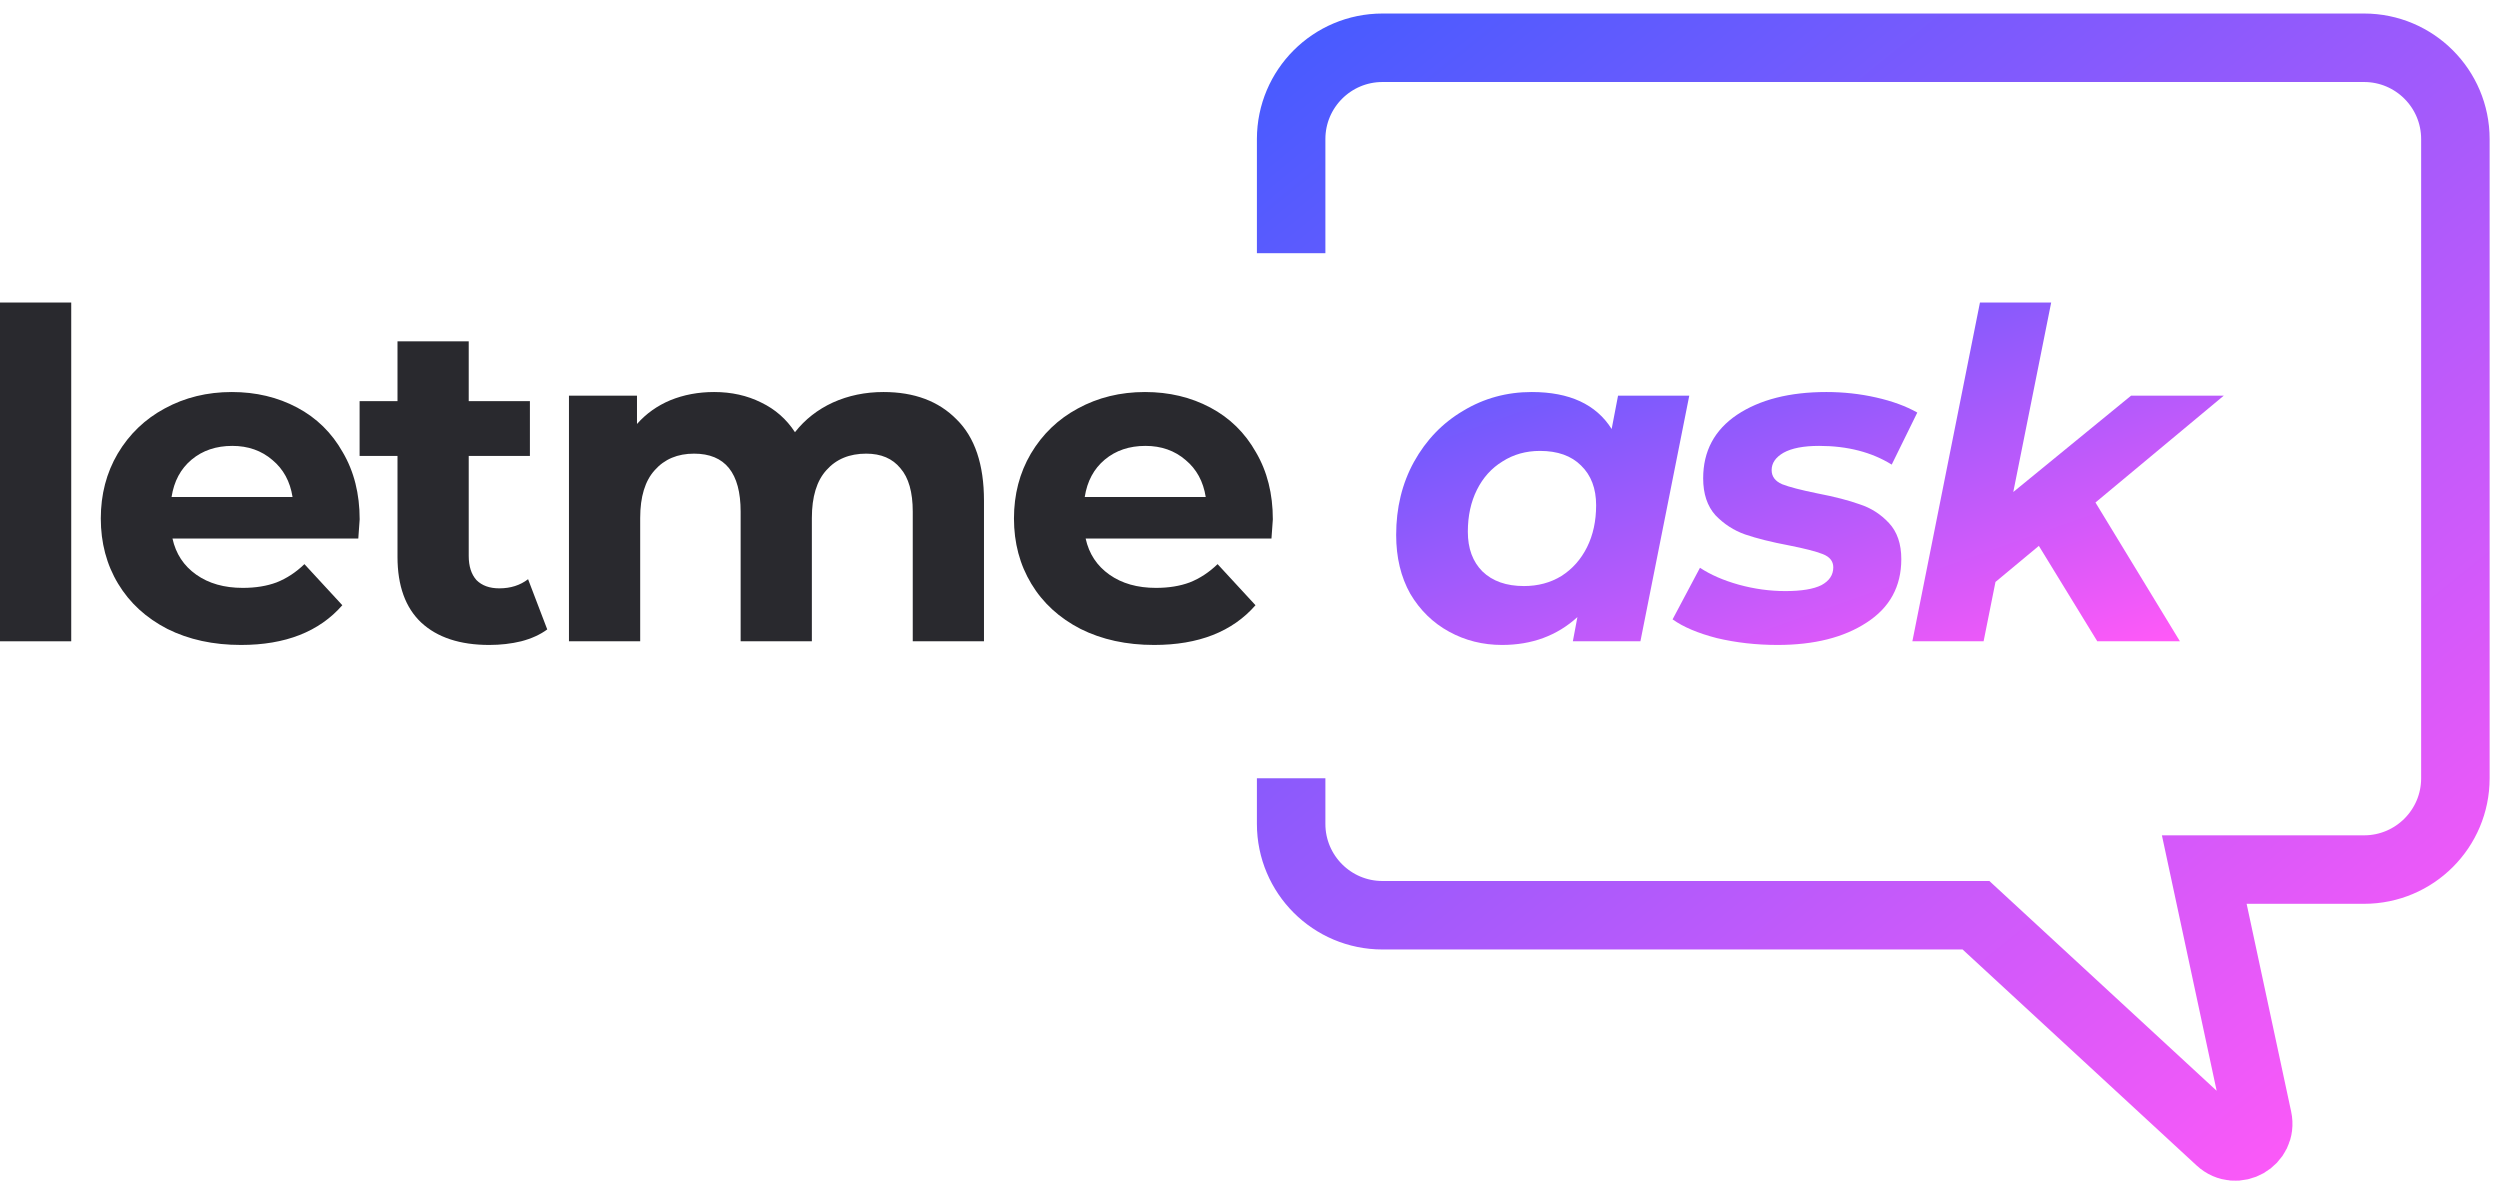
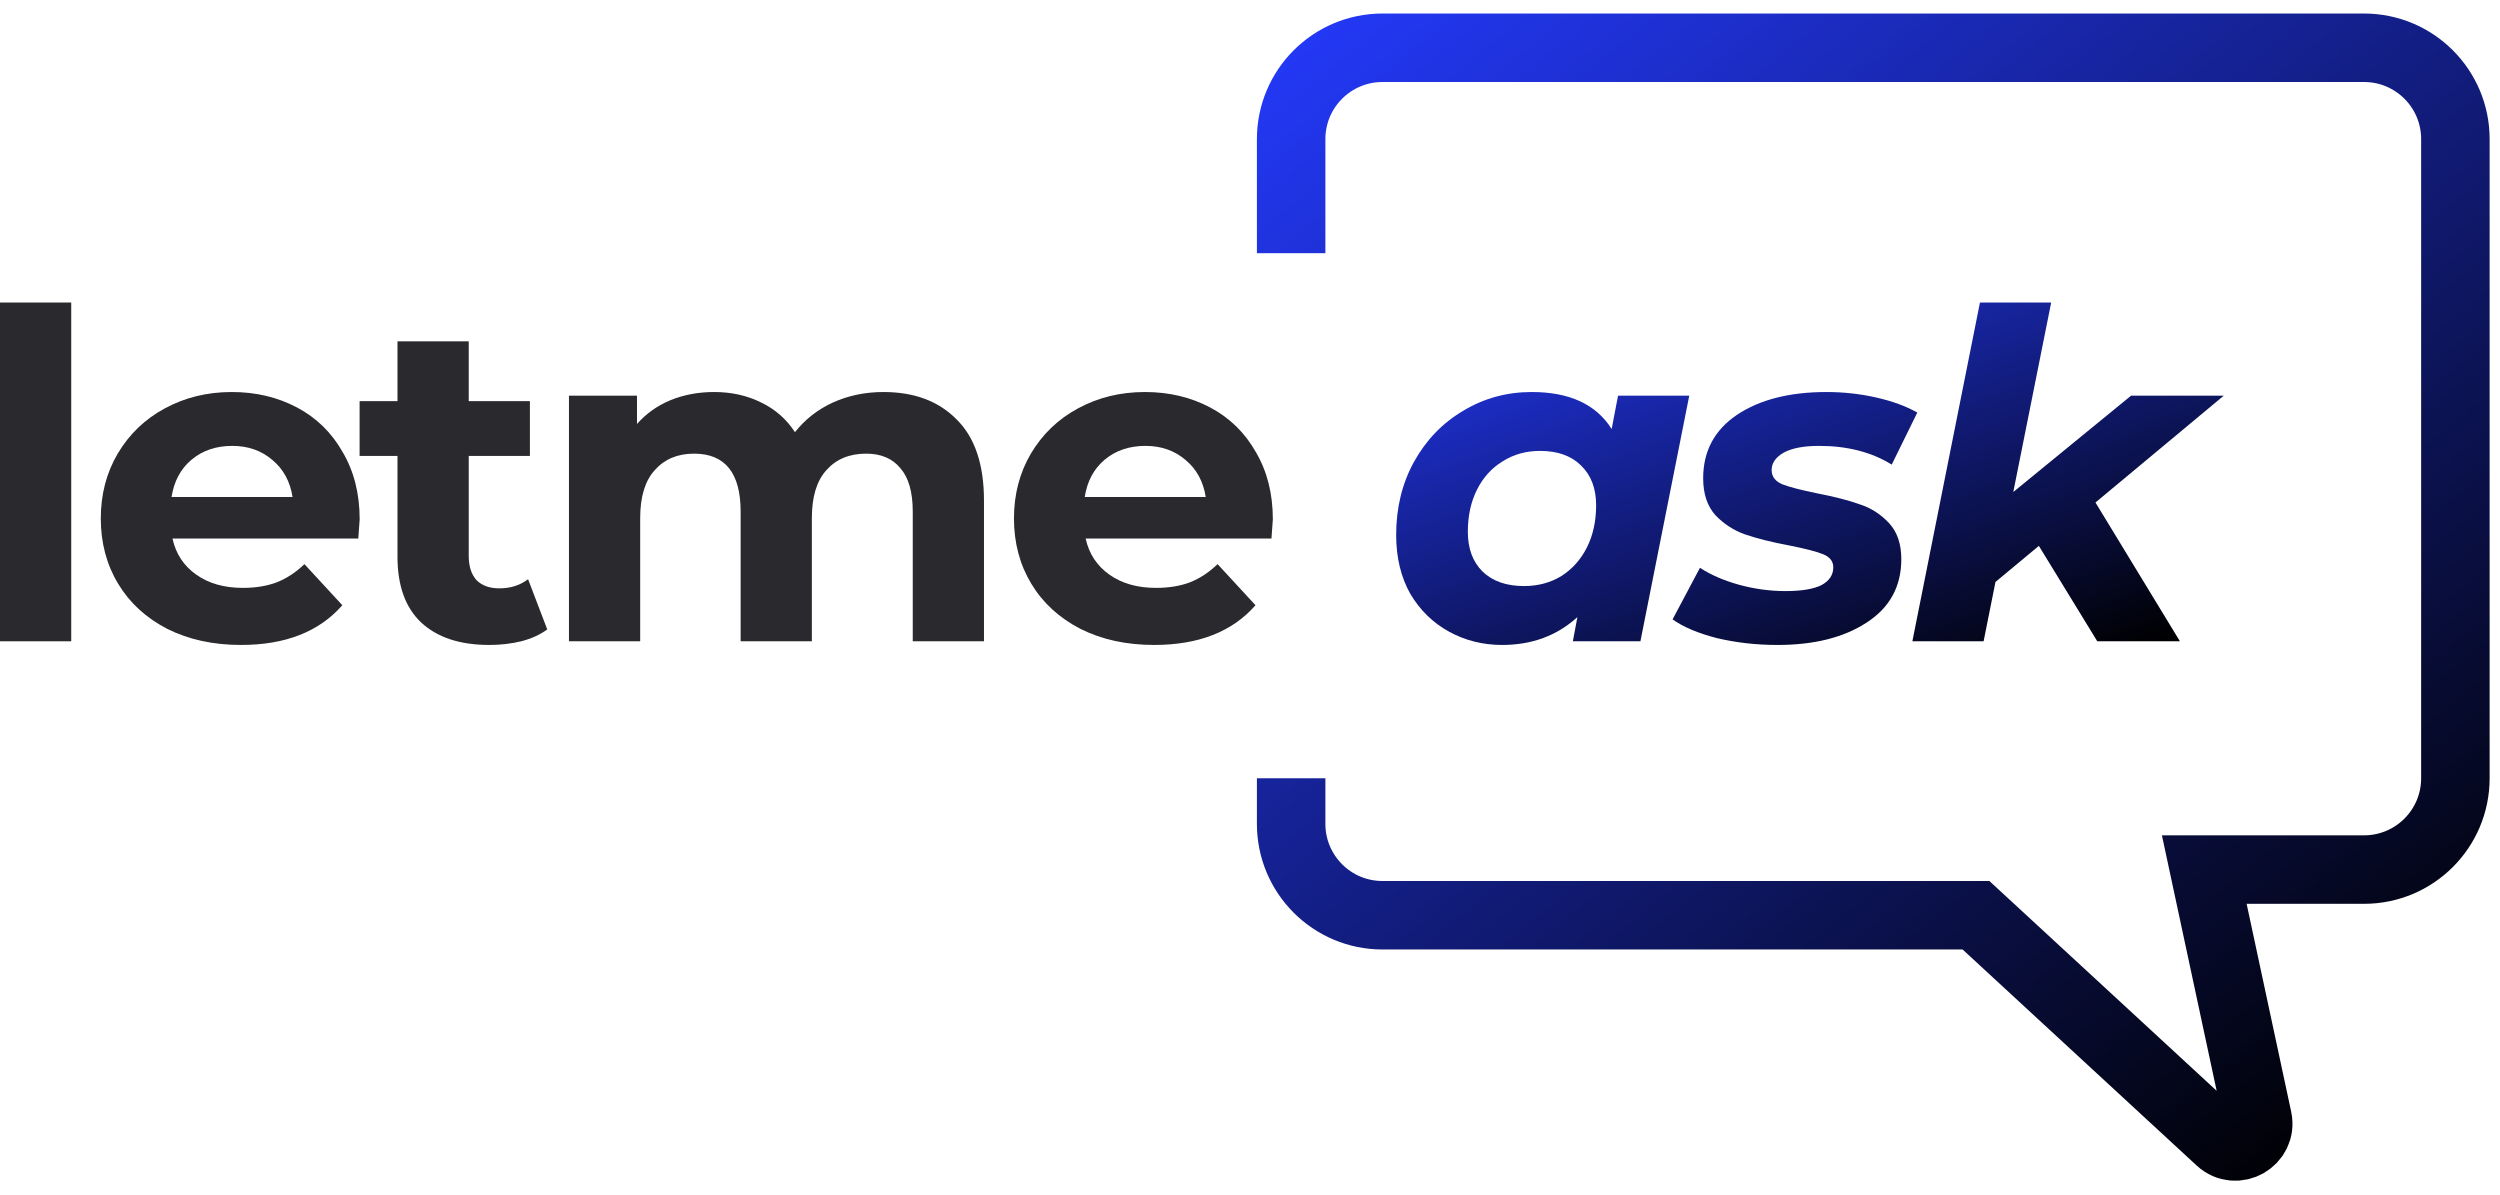
<svg xmlns="http://www.w3.org/2000/svg" width="157" height="75" viewBox="0 0 157 75" fill="none">
  <path d="M0 18.999H4.473V40.273H0V18.999Z" fill="#29292E" />
  <path d="M22.587 32.618C22.587 32.675 22.558 33.077 22.501 33.822H10.832C11.042 34.778 11.539 35.533 12.323 36.087C13.106 36.642 14.081 36.919 15.247 36.919C16.05 36.919 16.757 36.804 17.369 36.575C18 36.326 18.583 35.944 19.118 35.428L21.498 38.008C20.045 39.671 17.923 40.503 15.133 40.503C13.393 40.503 11.854 40.168 10.516 39.499C9.178 38.811 8.146 37.865 7.42 36.661C6.693 35.457 6.33 34.09 6.33 32.561C6.33 31.051 6.684 29.694 7.391 28.489C8.117 27.266 9.102 26.32 10.344 25.651C11.606 24.963 13.011 24.619 14.559 24.619C16.069 24.619 17.436 24.944 18.659 25.593C19.883 26.243 20.838 27.18 21.526 28.403C22.234 29.608 22.587 31.012 22.587 32.618ZM14.588 28.002C13.575 28.002 12.724 28.289 12.036 28.862C11.348 29.436 10.927 30.219 10.774 31.213H18.372C18.22 30.238 17.799 29.464 17.111 28.891C16.423 28.298 15.582 28.002 14.588 28.002Z" fill="#29292E" />
  <path d="M34.367 39.528C33.928 39.853 33.383 40.102 32.733 40.273C32.102 40.426 31.433 40.503 30.726 40.503C28.891 40.503 27.467 40.035 26.454 39.098C25.46 38.161 24.963 36.785 24.963 34.969V28.633H22.583V25.192H24.963V21.436H29.436V25.192H33.278V28.633H29.436V34.912C29.436 35.562 29.598 36.068 29.923 36.431C30.267 36.776 30.745 36.948 31.357 36.948C32.064 36.948 32.666 36.756 33.163 36.374L34.367 39.528Z" fill="#29292E" />
  <path d="M55.486 24.619C57.417 24.619 58.946 25.192 60.074 26.339C61.221 27.467 61.794 29.168 61.794 31.443V40.273H57.321V32.131C57.321 30.907 57.063 29.999 56.547 29.407C56.05 28.795 55.333 28.489 54.397 28.489C53.345 28.489 52.514 28.833 51.902 29.522C51.291 30.191 50.985 31.194 50.985 32.532V40.273H46.512V32.131C46.512 29.703 45.537 28.489 43.587 28.489C42.555 28.489 41.733 28.833 41.122 29.522C40.51 30.191 40.204 31.194 40.204 32.532V40.273H35.731V24.848H40.003V26.626C40.577 25.976 41.275 25.479 42.096 25.135C42.938 24.791 43.855 24.619 44.849 24.619C45.938 24.619 46.923 24.838 47.802 25.278C48.681 25.699 49.389 26.32 49.924 27.142C50.555 26.339 51.348 25.718 52.304 25.278C53.279 24.838 54.339 24.619 55.486 24.619Z" fill="#29292E" />
  <path d="M79.934 32.618C79.934 32.675 79.906 33.077 79.848 33.822H68.179C68.389 34.778 68.886 35.533 69.67 36.087C70.454 36.642 71.428 36.919 72.594 36.919C73.397 36.919 74.104 36.804 74.716 36.575C75.347 36.326 75.93 35.944 76.465 35.428L78.845 38.008C77.392 39.671 75.27 40.503 72.48 40.503C70.74 40.503 69.201 40.168 67.864 39.499C66.525 38.811 65.493 37.865 64.767 36.661C64.041 35.457 63.677 34.09 63.677 32.561C63.677 31.051 64.031 29.694 64.738 28.489C65.465 27.266 66.449 26.32 67.692 25.651C68.953 24.963 70.358 24.619 71.906 24.619C73.416 24.619 74.783 24.944 76.006 25.593C77.23 26.243 78.185 27.18 78.874 28.403C79.581 29.608 79.934 31.012 79.934 32.618ZM71.935 28.002C70.922 28.002 70.071 28.289 69.383 28.862C68.695 29.436 68.275 30.219 68.121 31.213H75.72C75.567 30.238 75.146 29.464 74.458 28.891C73.77 28.298 72.929 28.002 71.935 28.002Z" fill="#29292E" />
  <path d="M106.086 24.848L103.018 40.273H98.775L99.061 38.754C97.781 39.92 96.204 40.503 94.331 40.503C93.126 40.503 92.018 40.226 91.005 39.671C89.992 39.117 89.179 38.324 88.567 37.292C87.975 36.24 87.679 35.007 87.679 33.593C87.679 31.892 88.051 30.363 88.797 29.006C89.561 27.629 90.594 26.559 91.894 25.794C93.193 25.011 94.627 24.619 96.194 24.619C98.564 24.619 100.237 25.393 101.212 26.941L101.613 24.848H106.086ZM95.707 36.804C96.586 36.804 97.37 36.594 98.058 36.173C98.746 35.734 99.281 35.132 99.664 34.367C100.046 33.602 100.237 32.723 100.237 31.729C100.237 30.678 99.922 29.846 99.291 29.235C98.679 28.623 97.819 28.317 96.71 28.317C95.831 28.317 95.047 28.537 94.359 28.977C93.671 29.397 93.136 29.99 92.754 30.754C92.371 31.519 92.18 32.398 92.18 33.392C92.18 34.444 92.486 35.275 93.098 35.887C93.728 36.498 94.598 36.804 95.707 36.804Z" fill="url(#paint0_linear)" />
  <path d="M111.632 40.503C110.294 40.503 109.023 40.359 107.819 40.073C106.634 39.767 105.707 39.375 105.038 38.897L106.758 35.657C107.427 36.097 108.239 36.451 109.195 36.718C110.17 36.986 111.145 37.12 112.119 37.12C113.133 37.12 113.888 36.995 114.385 36.747C114.882 36.479 115.13 36.106 115.13 35.629C115.13 35.246 114.91 34.969 114.471 34.797C114.031 34.625 113.324 34.444 112.349 34.252C111.24 34.042 110.323 33.813 109.596 33.564C108.889 33.316 108.268 32.914 107.733 32.36C107.217 31.787 106.959 31.012 106.959 30.038C106.959 28.336 107.666 27.008 109.08 26.052C110.514 25.096 112.387 24.619 114.7 24.619C115.77 24.619 116.812 24.733 117.825 24.963C118.838 25.192 119.698 25.508 120.406 25.909L118.8 29.177C117.538 28.394 116.019 28.002 114.241 28.002C113.266 28.002 112.521 28.145 112.005 28.432C111.508 28.719 111.259 29.082 111.259 29.522C111.259 29.923 111.479 30.219 111.919 30.41C112.358 30.582 113.094 30.774 114.127 30.984C115.216 31.194 116.105 31.424 116.793 31.672C117.5 31.901 118.112 32.293 118.628 32.847C119.144 33.402 119.402 34.157 119.402 35.113C119.402 36.833 118.676 38.161 117.223 39.098C115.79 40.035 113.926 40.503 111.632 40.503Z" fill="url(#paint1_linear)" />
  <path d="M131.595 31.557L136.899 40.273H131.71L128.04 34.281L125.316 36.546L124.57 40.273H120.097L124.341 18.999H128.814L126.434 30.898L133.831 24.848H139.652L131.595 31.557Z" fill="url(#paint2_linear)" />
  <path d="M81.084 15.902V8.734C81.084 5.567 83.652 3 86.819 3H148.463C151.63 3 154.198 5.567 154.198 8.734V48.875C154.198 52.042 151.63 54.609 148.463 54.609H138.428L141.782 70.26C142.075 71.628 140.436 72.563 139.408 71.614L124.092 57.477H86.819C83.652 57.477 81.084 54.909 81.084 51.742V48.875" stroke="url(#paint3_linear)" stroke-width="4.301" />
  <defs>
    <linearGradient id="paint0_linear" x1="87.679" y1="18.999" x2="99.758" y2="53.111" gradientUnits="userSpaceOnUse">
-       <stop stop-color="#485BFF" />
-       <stop offset="1" stop-color="#FF59F8" />
+       <stop stop-color="#2338f5" />
+       <stop offset="1" stop-color="#000000" />
    </linearGradient>
    <linearGradient id="paint1_linear" x1="87.679" y1="18.999" x2="99.758" y2="53.111" gradientUnits="userSpaceOnUse">
-       <stop stop-color="#485BFF" />
-       <stop offset="1" stop-color="#FF59F8" />
+       <stop stop-color="#2338f5" />
+       <stop offset="1" stop-color="#000000" />
    </linearGradient>
    <linearGradient id="paint2_linear" x1="87.679" y1="18.999" x2="99.758" y2="53.111" gradientUnits="userSpaceOnUse">
-       <stop stop-color="#485BFF" />
-       <stop offset="1" stop-color="#FF59F8" />
+       <stop stop-color="#2338f5" />
+       <stop offset="1" stop-color="#000000" />
    </linearGradient>
    <linearGradient id="paint3_linear" x1="81.084" y1="3" x2="141.295" y2="77.547" gradientUnits="userSpaceOnUse">
-       <stop stop-color="#485BFF" />
-       <stop offset="1" stop-color="#FF59F8" />
+       <stop stop-color="#2338f5" />
+       <stop offset="1" stop-color="#000000" />
    </linearGradient>
  </defs>
</svg>
